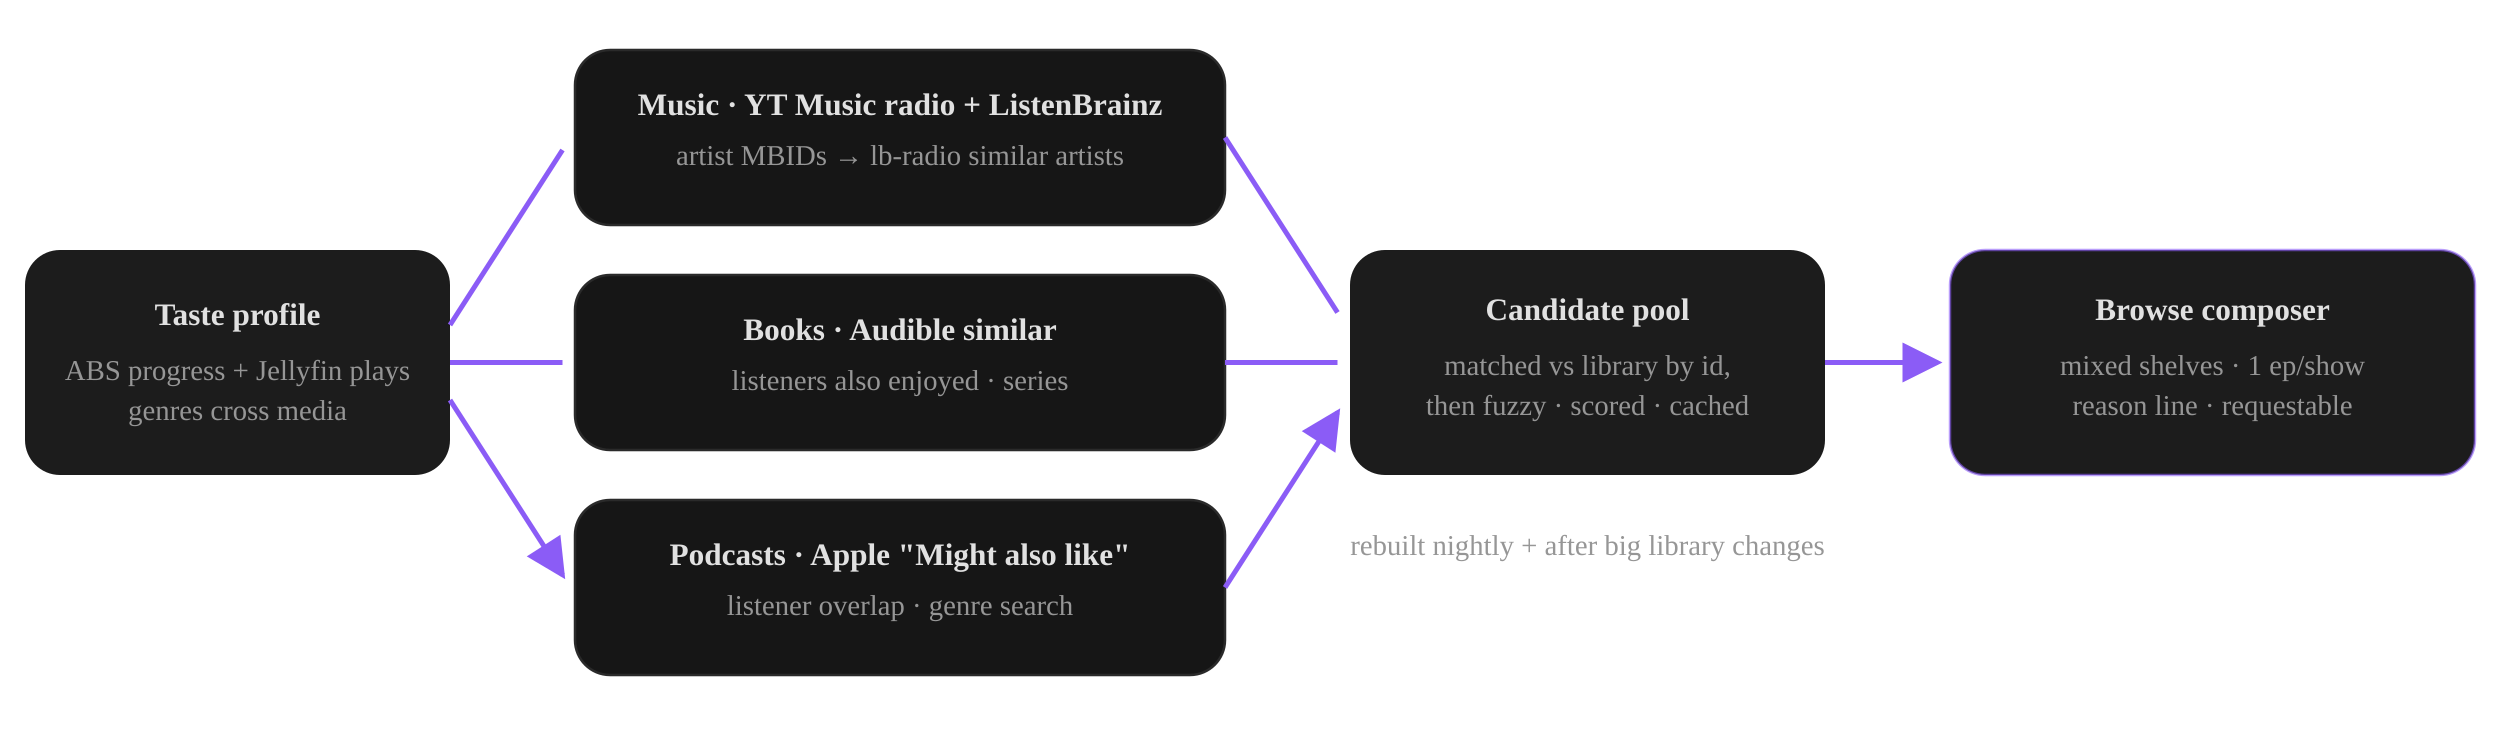
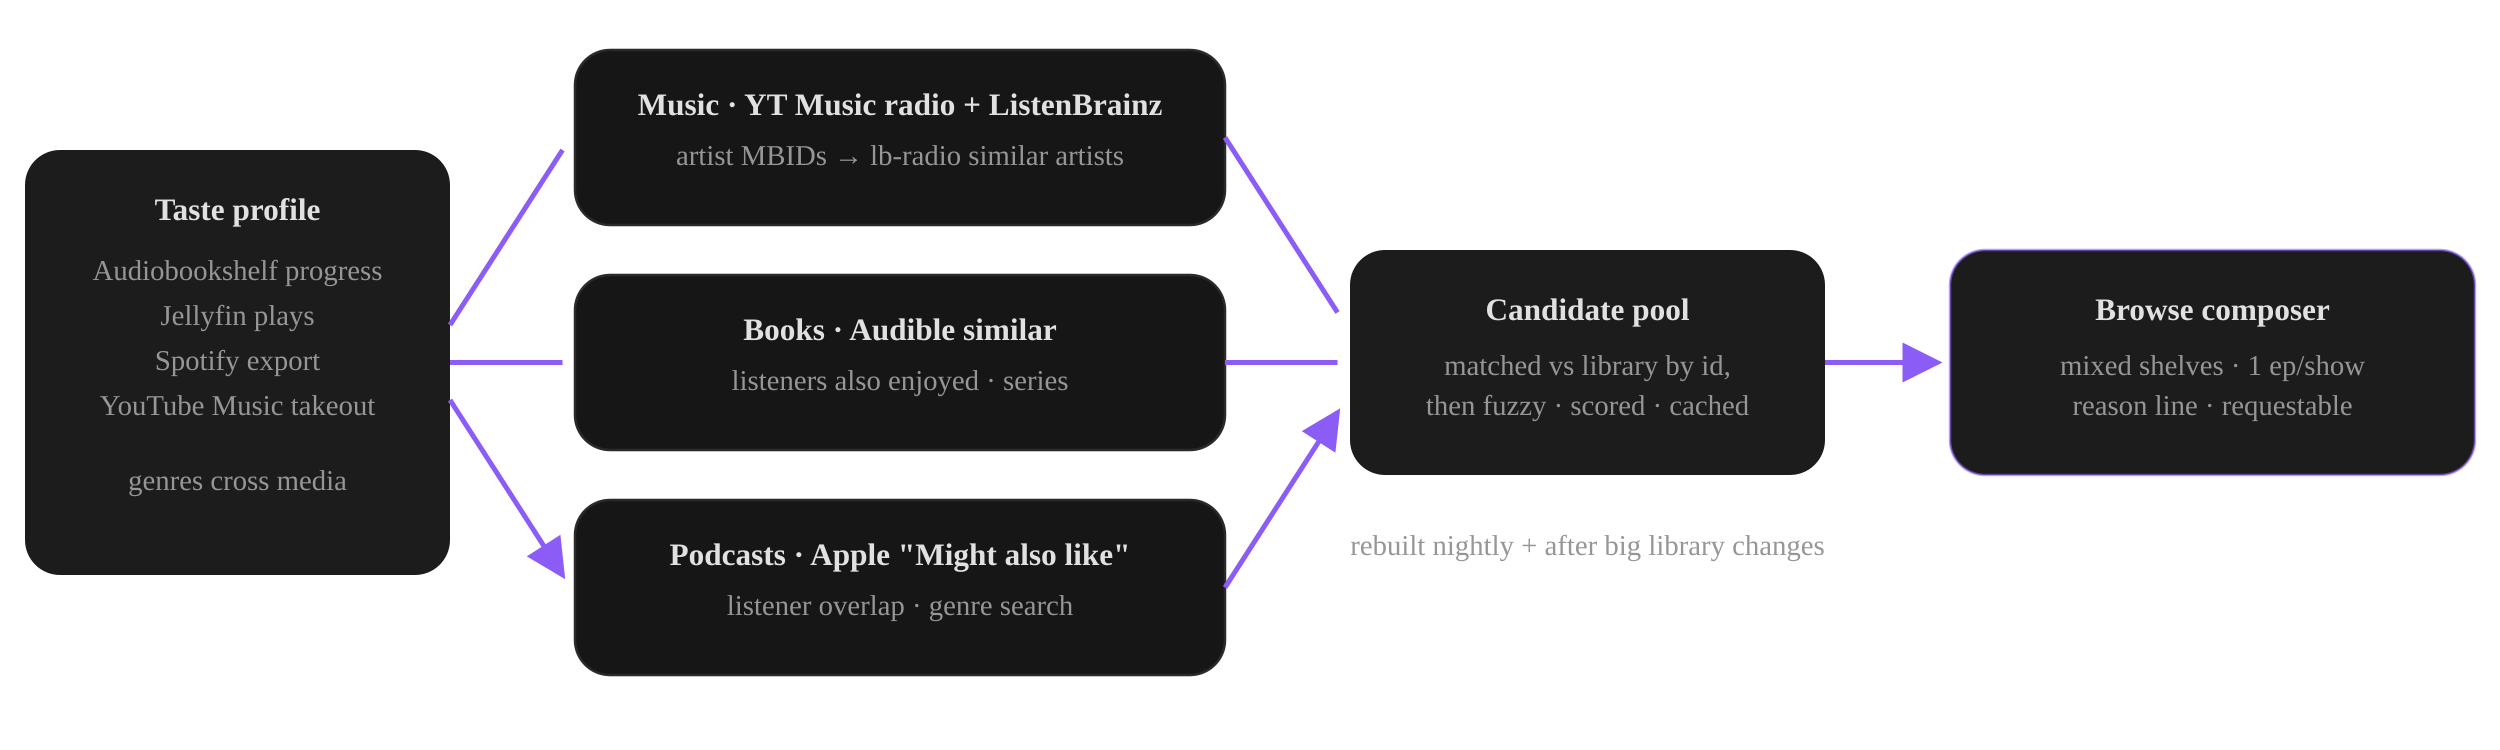
<svg viewBox="0 0 1000 300" role="img" aria-label="Discovery pipeline">
  <defs>
    <marker id="ar4" markerWidth="8" markerHeight="8" refX="7" refY="4" orient="auto">
      <path d="M0,0 L8,4 L0,8 z" fill="#8b5cf6" />
    </marker>
  </defs>
  <g font-size="12.5">
-     <rect x="10" y="100" width="170" height="90" rx="14" fill="#1c1c1c" />
-     <text x="95" y="130" fill="#e1e1e1" font-weight="800" text-anchor="middle">Taste profile</text>
-     <text x="95" y="152" fill="#969696" font-size="11.5" text-anchor="middle">ABS progress + Jellyfin plays</text>
-     <text x="95" y="168" fill="#969696" font-size="11.5" text-anchor="middle">genres cross media</text>
+     <rect x="10" y="60" width="170" height="170" rx="14" fill="#1c1c1c" />
+     <text x="95" y="88" fill="#e1e1e1" font-weight="800" text-anchor="middle">Taste profile</text>
+     <text x="95" y="112" fill="#969696" font-size="11.5" text-anchor="middle">Audiobookshelf progress</text>
+     <text x="95" y="130" fill="#969696" font-size="11.5" text-anchor="middle">Jellyfin plays</text>
+     <text x="95" y="148" fill="#969696" font-size="11.5" text-anchor="middle">Spotify export</text>
+     <text x="95" y="166" fill="#969696" font-size="11.5" text-anchor="middle">YouTube Music takeout</text>
+     <text x="95" y="196" fill="#969696" font-size="11.5" text-anchor="middle">genres cross media</text>
    <rect x="230" y="20" width="260" height="70" rx="14" fill="#161616" stroke="#2a2a2a" />
    <text x="360" y="46" fill="#e1e1e1" font-weight="700" text-anchor="middle">Music · YT Music radio + ListenBrainz</text>
    <text x="360" y="66" fill="#969696" font-size="11.5" text-anchor="middle">artist MBIDs → lb-radio similar artists</text>
    <rect x="230" y="110" width="260" height="70" rx="14" fill="#161616" stroke="#2a2a2a" />
    <text x="360" y="136" fill="#e1e1e1" font-weight="700" text-anchor="middle">Books · Audible similar</text>
    <text x="360" y="156" fill="#969696" font-size="11.5" text-anchor="middle">listeners also enjoyed · series</text>
    <rect x="230" y="200" width="260" height="70" rx="14" fill="#161616" stroke="#2a2a2a" />
    <text x="360" y="226" fill="#e1e1e1" font-weight="700" text-anchor="middle">Podcasts · Apple "Might also like"</text>
    <text x="360" y="246" fill="#969696" font-size="11.5" text-anchor="middle">listener overlap · genre search</text>
    <rect x="540" y="100" width="190" height="90" rx="14" fill="#1c1c1c" />
    <text x="635" y="128" fill="#e1e1e1" font-weight="800" text-anchor="middle">Candidate pool</text>
    <text x="635" y="150" fill="#969696" font-size="11.5" text-anchor="middle">matched vs library by id,</text>
    <text x="635" y="166" fill="#969696" font-size="11.5" text-anchor="middle">then fuzzy · scored · cached</text>
    <rect x="780" y="100" width="210" height="90" rx="14" fill="#1c1c1c" stroke="#8b5cf6" stroke-opacity=".6" />
    <text x="885" y="128" fill="#e1e1e1" font-weight="800" text-anchor="middle">Browse composer</text>
    <text x="885" y="150" fill="#969696" font-size="11.5" text-anchor="middle">mixed shelves · 1 ep/show</text>
    <text x="885" y="166" fill="#969696" font-size="11.5" text-anchor="middle">reason line · requestable</text>
    <path d="M180 130 L225 60 M180 145 H225 M180 160 L225 230" stroke="#8b5cf6" stroke-width="2" fill="none" marker-end="url(#ar4)" />
    <path d="M490 55 L535 125 M490 145 H535 M490 235 L535 165" stroke="#8b5cf6" stroke-width="2" fill="none" marker-end="url(#ar4)" />
    <path d="M730 145 H775" stroke="#8b5cf6" stroke-width="2" marker-end="url(#ar4)" />
    <text x="635" y="222" fill="#969696" font-size="11.5" text-anchor="middle">rebuilt nightly + after big library changes</text>
  </g>
</svg>
